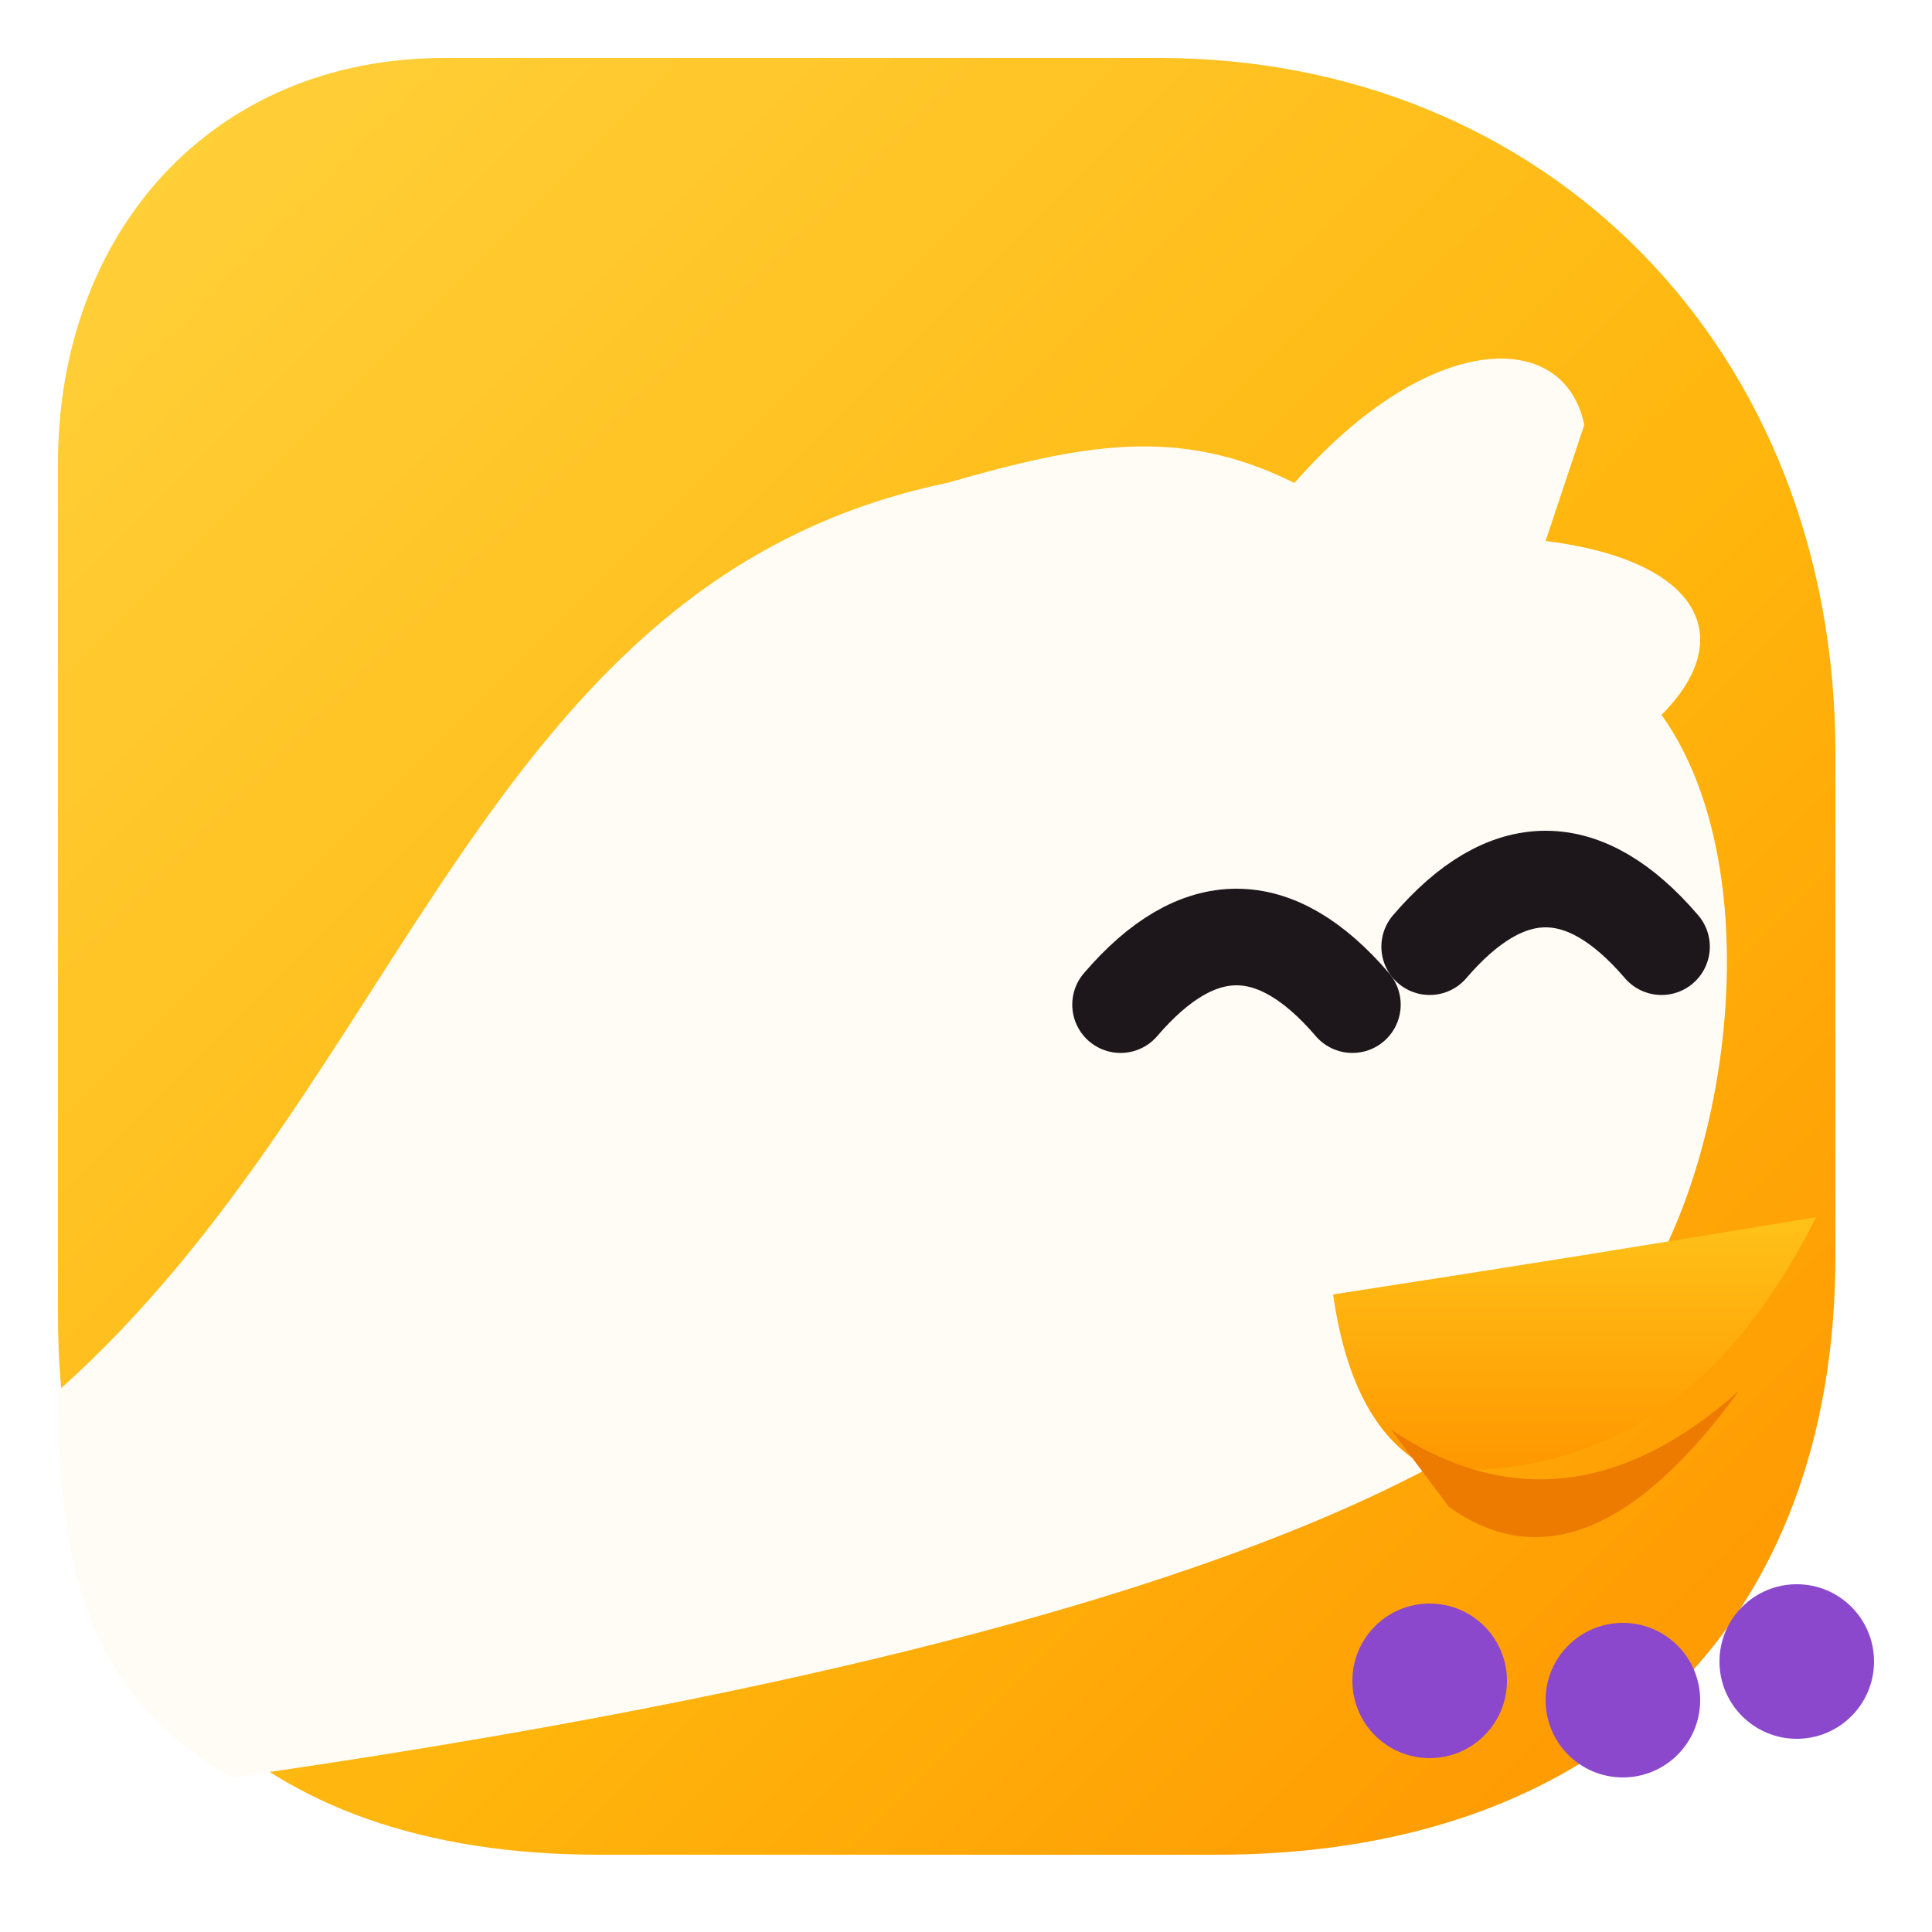
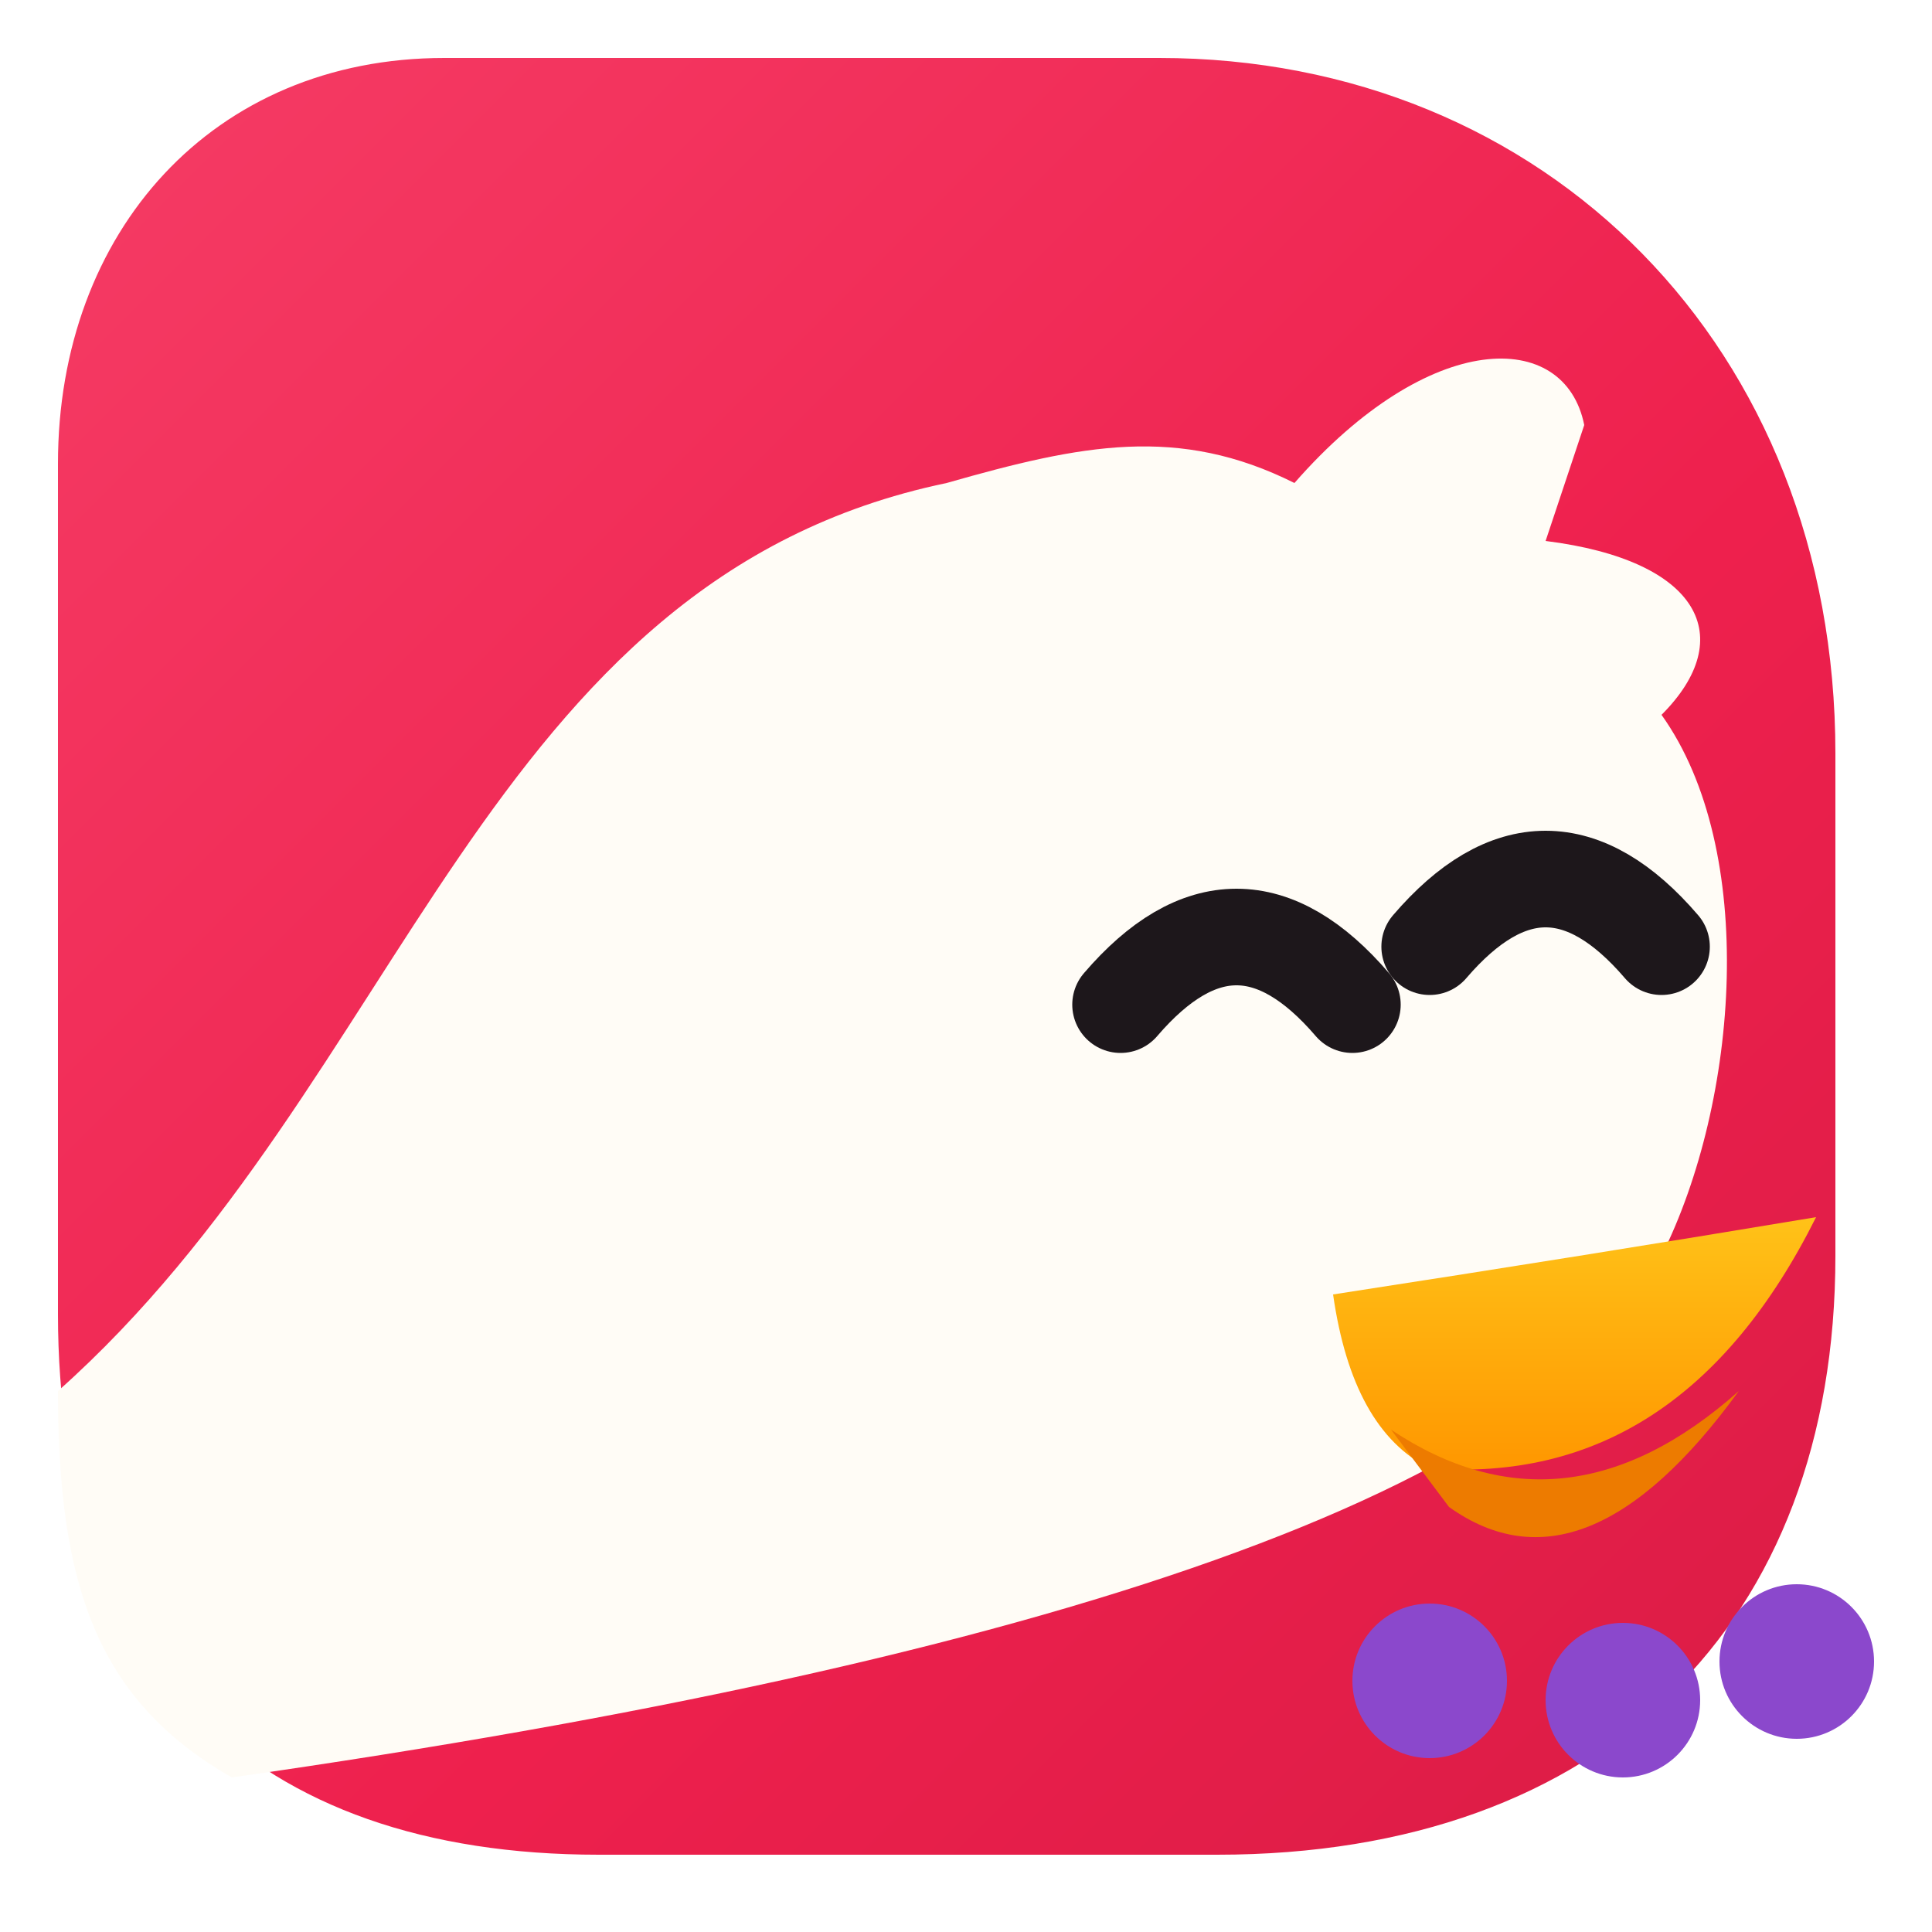
<svg xmlns="http://www.w3.org/2000/svg" width="10" height="10" viewBox="0 0 100 100" role="img" aria-label="MnemoDuck — Работает">
  <defs>
    <linearGradient id="sun" x1="0" y1="0" x2="1" y2="1">
-       <stop offset="0" stop-color="#FFD23D" />
-       <stop offset=".6" stop-color="#FFB50C" />
-       <stop offset="1" stop-color="#FF9200" />
+       <stop offset="0" stop-color="#F53C65" />
+       <stop offset=".6" stop-color="#EE204D" />
+       <stop offset="1" stop-color="#D91C45" />
    </linearGradient>
    <linearGradient id="bill" x1="0" y1="0" x2="0" y2="1">
      <stop offset="0" stop-color="#FFC218" />
      <stop offset="1" stop-color="#FF9700" />
    </linearGradient>
  </defs>
  <g class="body">
    <path d="M 23 3 H 60 C 80 3 95 18 95 39 V 65 C 95 84 83 96 63 96 H 31 C 13 96 3 86 3 68 V 24 C 3 12 11 3 23 3 Z" fill="url(#sun)" />
    <path d="M 3 72 C 21 56 25 30 49 25 C 56 23 61 22 67 25 C 74 17 81 17 82 22 L 80 28 C 88 29 90 33 86 37 C 91 44 90 57 86 65 C 81 77 54 86 12 92 C 5 88 3 82 3 72 Z" fill="#FFFCF6" />
    <path class="eye" d="M58 52 Q64 45 70 52" fill="none" stroke="#1D171B" stroke-width="5" stroke-linecap="round" />
    <path class="eye" d="M74 49 Q80 42 86 49" fill="none" stroke="#1D171B" stroke-width="5" stroke-linecap="round" />
    <path class="beak" d="M69 67 Q82 65 94 63 Q87 77 74 76 Q70 74 69 67Z" fill="url(#bill)" />
    <path d="M72 74 Q81 80 90 72 Q82 83 75 78Z" fill="#ED7B00" />
    <circle class="dec dots d1" cx="74" cy="87" r="4.0" opacity="1.00" fill="#8B48CC" />
    <circle class="dec dots d2" cx="84" cy="88" r="4.0" opacity="1.00" fill="#8B48CC" />
    <circle class="dec dots d3" cx="93" cy="86" r="4.0" opacity="1.00" fill="#8B48CC" />
  </g>
</svg>
